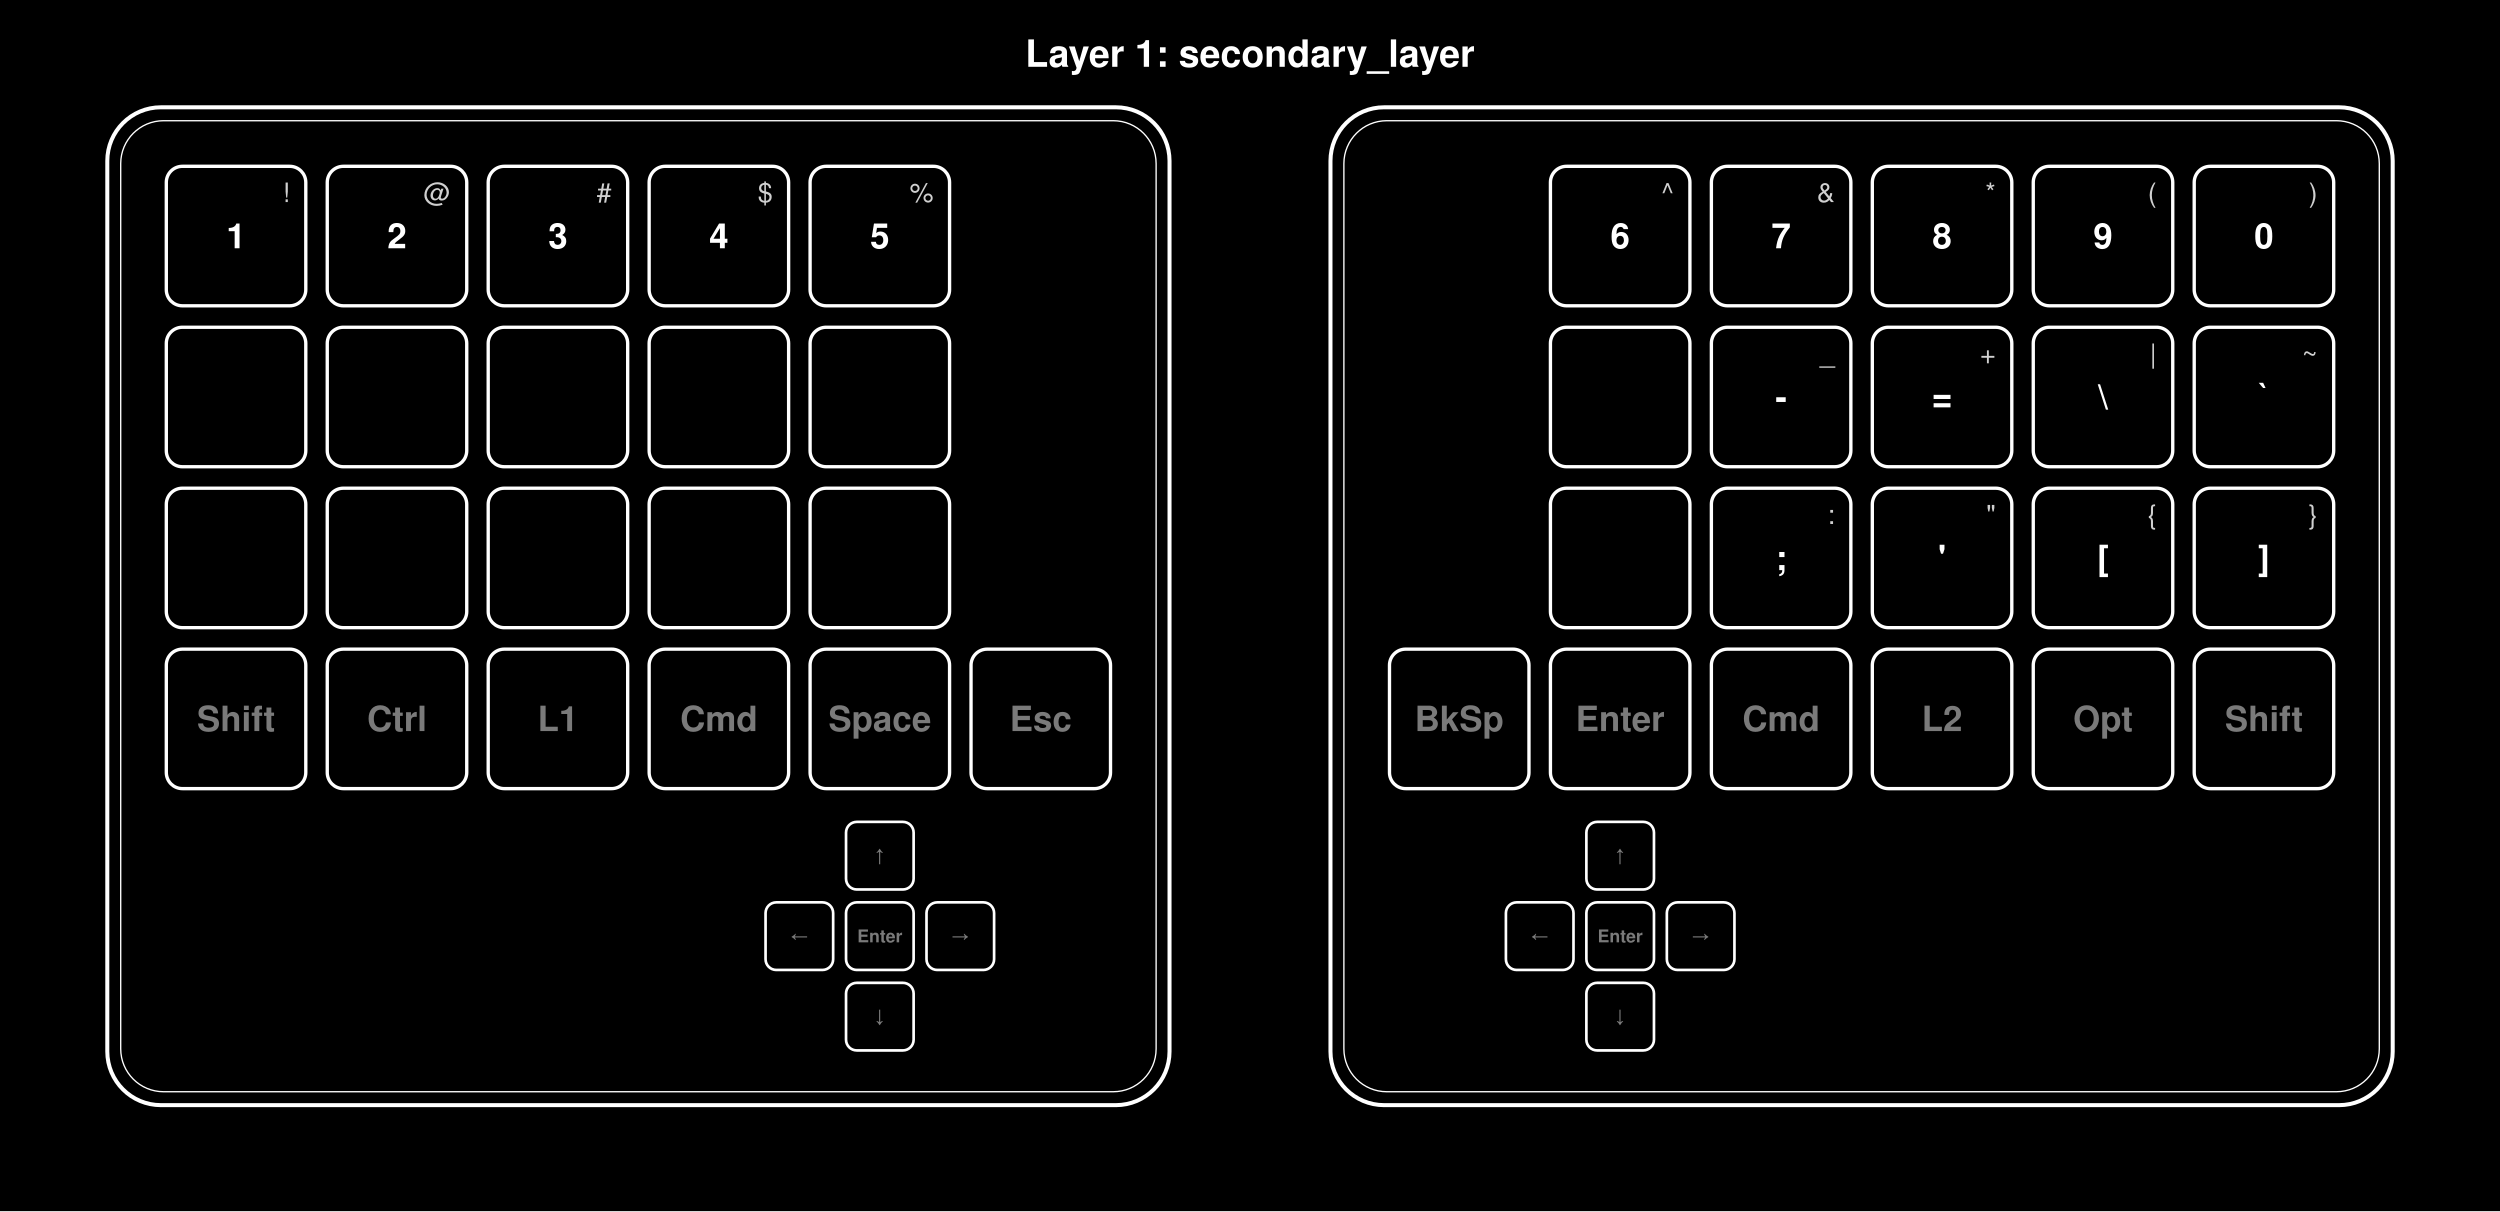
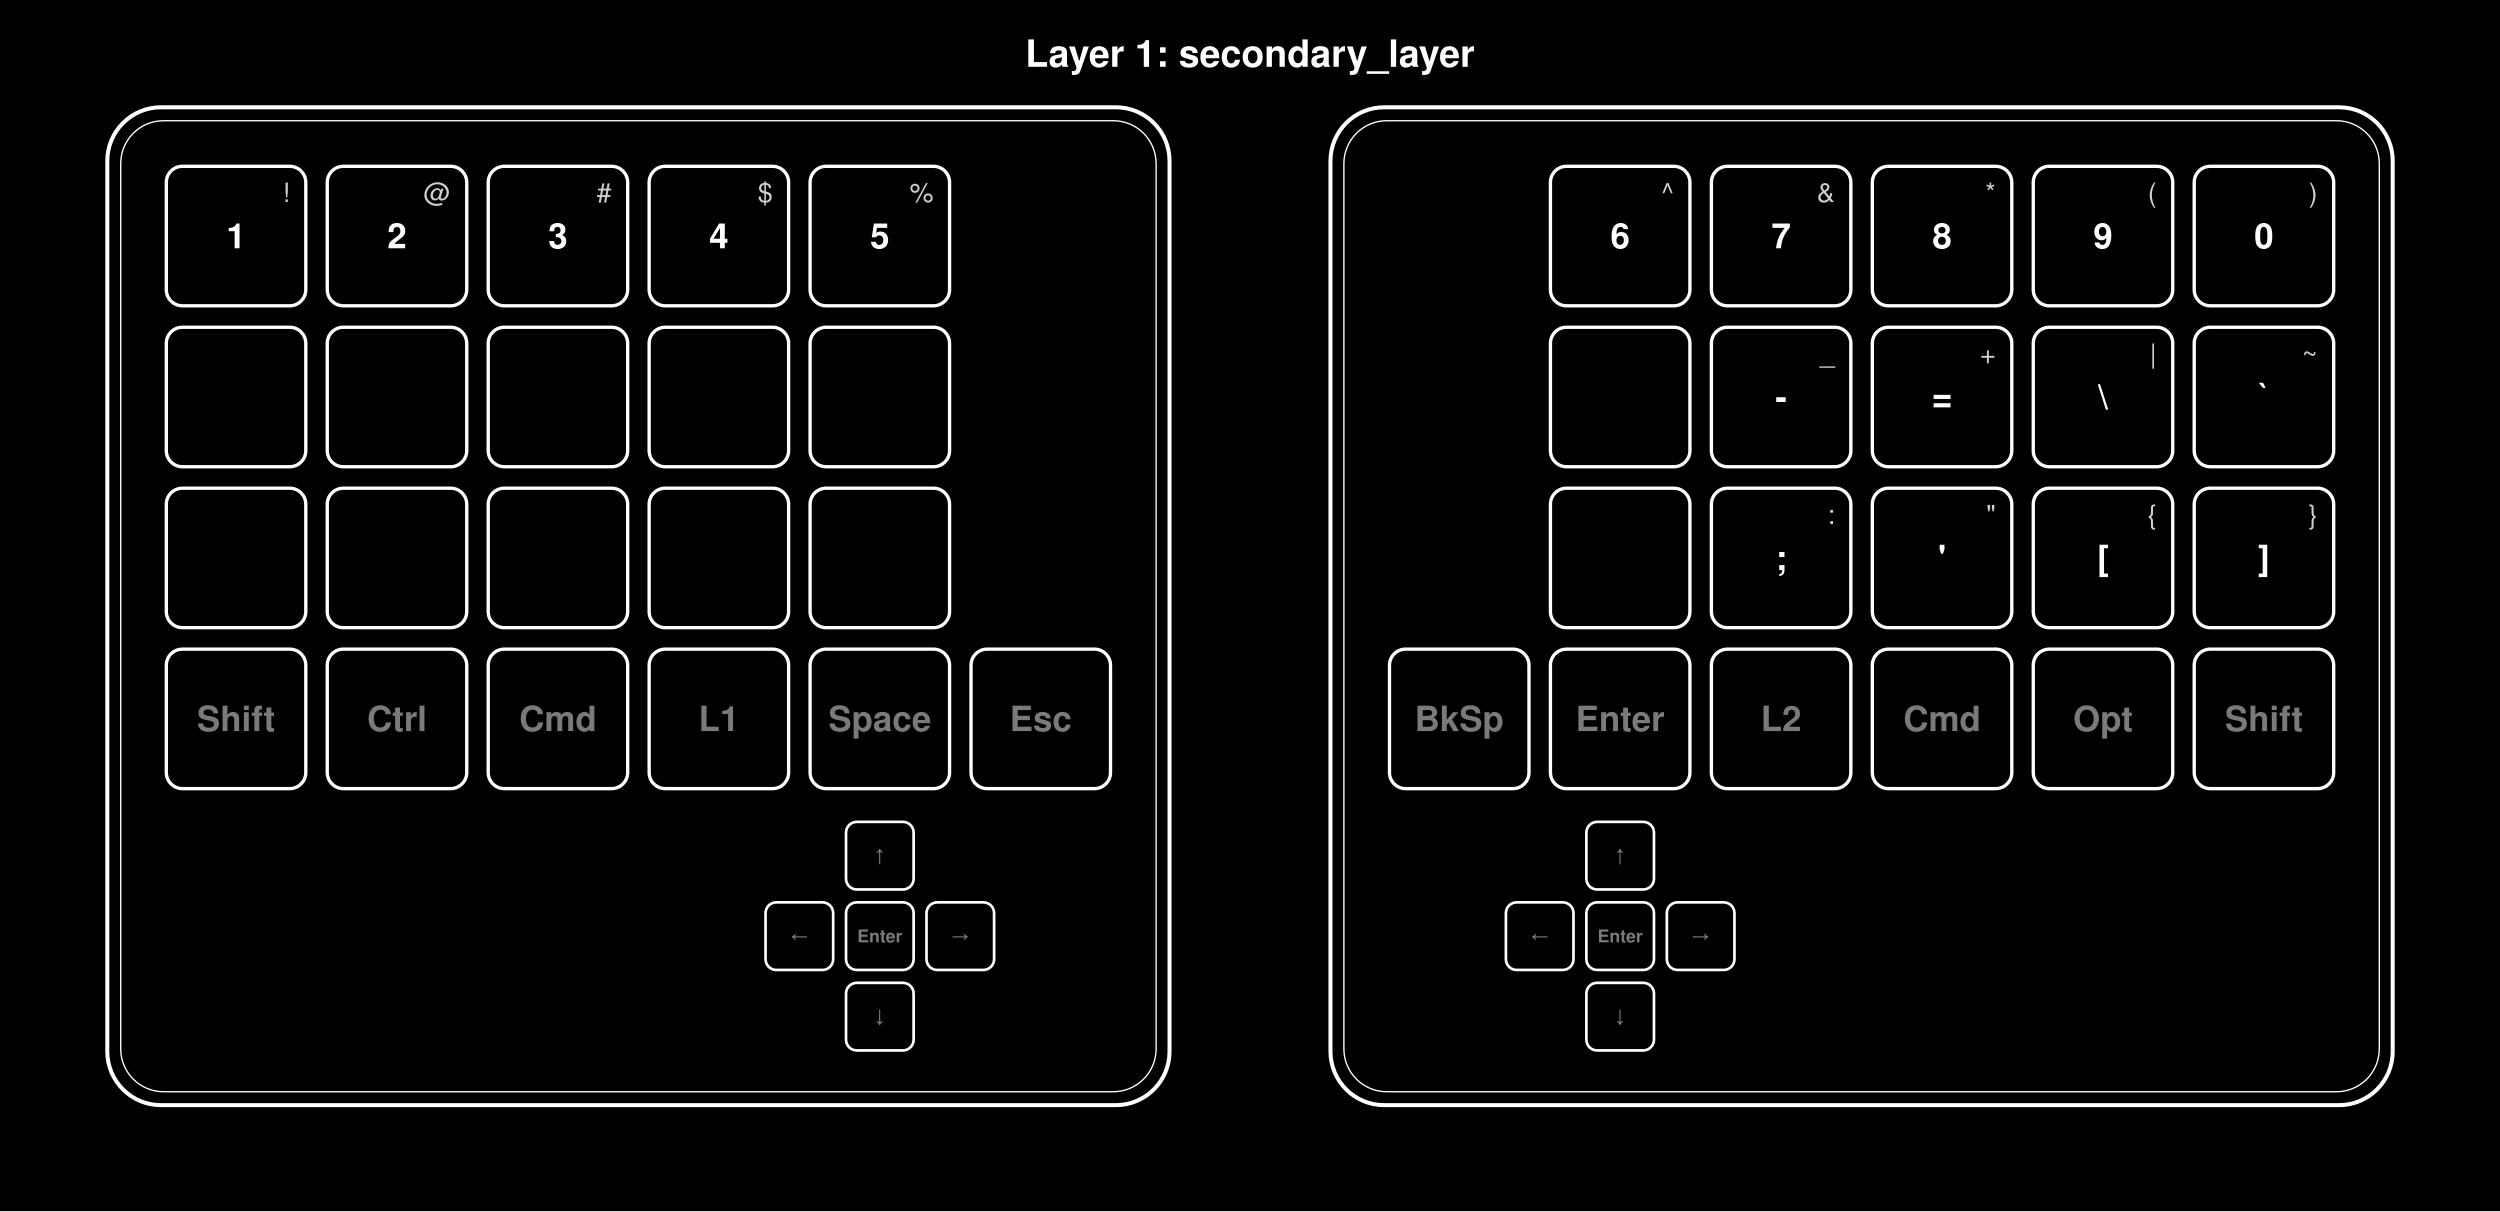
<svg xmlns="http://www.w3.org/2000/svg" width="1864" height="903" viewBox="0 0 1864 903">
  <rect width="1864" height="903" fill="#000000" />
  <g id="body">
    <rect x="80.0" y="80.0" width="792.0" height="744.0" rx="40" fill="none" stroke="#ffffff" stroke-width="3" />
    <rect x="90.0" y="90.0" width="772.0" height="724.0" rx="32" fill="none" stroke="#ffffff" stroke-width="1" />
    <rect x="992.0" y="80.0" width="792.0" height="744.0" rx="40" fill="none" stroke="#ffffff" stroke-width="3" />
    <rect x="1002.0" y="90.0" width="772.0" height="724.0" rx="32" fill="none" stroke="#ffffff" stroke-width="1" />
  </g>
  <g id="keys">
    <rect x="124.0" y="124.0" width="104.0" height="104.0" rx="12" fill="none" stroke="#ffffff" stroke-width="2.5" id="key-0" />
    <rect x="244.0" y="124.0" width="104.0" height="104.0" rx="12" fill="none" stroke="#ffffff" stroke-width="2.5" id="key-1" />
    <rect x="364.0" y="124.0" width="104.0" height="104.0" rx="12" fill="none" stroke="#ffffff" stroke-width="2.5" id="key-2" />
    <rect x="484.0" y="124.0" width="104.0" height="104.0" rx="12" fill="none" stroke="#ffffff" stroke-width="2.5" id="key-3" />
    <rect x="604.0" y="124.0" width="104.0" height="104.0" rx="12" fill="none" stroke="#ffffff" stroke-width="2.5" id="key-4" />
    <rect x="1156.0" y="124.0" width="104.0" height="104.0" rx="12" fill="none" stroke="#ffffff" stroke-width="2.5" id="key-5" />
    <rect x="1276.0" y="124.0" width="104.0" height="104.0" rx="12" fill="none" stroke="#ffffff" stroke-width="2.5" id="key-6" />
    <rect x="1396.0" y="124.0" width="104.0" height="104.0" rx="12" fill="none" stroke="#ffffff" stroke-width="2.5" id="key-7" />
    <rect x="1516.0" y="124.0" width="104.0" height="104.0" rx="12" fill="none" stroke="#ffffff" stroke-width="2.5" id="key-8" />
    <rect x="1636.0" y="124.0" width="104.0" height="104.0" rx="12" fill="none" stroke="#ffffff" stroke-width="2.5" id="key-9" />
    <rect x="124.0" y="244.0" width="104.0" height="104.0" rx="12" fill="none" stroke="#ffffff" stroke-width="2.5" id="key-10" />
    <rect x="244.0" y="244.0" width="104.0" height="104.0" rx="12" fill="none" stroke="#ffffff" stroke-width="2.5" id="key-11" />
    <rect x="364.0" y="244.0" width="104.0" height="104.0" rx="12" fill="none" stroke="#ffffff" stroke-width="2.5" id="key-12" />
    <rect x="484.0" y="244.0" width="104.0" height="104.0" rx="12" fill="none" stroke="#ffffff" stroke-width="2.5" id="key-13" />
    <rect x="604.0" y="244.0" width="104.0" height="104.0" rx="12" fill="none" stroke="#ffffff" stroke-width="2.5" id="key-14" />
    <rect x="1156.0" y="244.0" width="104.0" height="104.0" rx="12" fill="none" stroke="#ffffff" stroke-width="2.5" id="key-15" />
    <rect x="1276.0" y="244.0" width="104.0" height="104.0" rx="12" fill="none" stroke="#ffffff" stroke-width="2.5" id="key-16" />
    <rect x="1396.0" y="244.0" width="104.0" height="104.0" rx="12" fill="none" stroke="#ffffff" stroke-width="2.5" id="key-17" />
    <rect x="1516.0" y="244.0" width="104.0" height="104.0" rx="12" fill="none" stroke="#ffffff" stroke-width="2.5" id="key-18" />
    <rect x="1636.0" y="244.0" width="104.0" height="104.0" rx="12" fill="none" stroke="#ffffff" stroke-width="2.5" id="key-19" />
    <rect x="124.0" y="364.0" width="104.0" height="104.0" rx="12" fill="none" stroke="#ffffff" stroke-width="2.5" id="key-20" />
    <rect x="244.0" y="364.0" width="104.0" height="104.0" rx="12" fill="none" stroke="#ffffff" stroke-width="2.5" id="key-21" />
    <rect x="364.0" y="364.0" width="104.0" height="104.0" rx="12" fill="none" stroke="#ffffff" stroke-width="2.5" id="key-22" />
    <rect x="484.0" y="364.0" width="104.0" height="104.0" rx="12" fill="none" stroke="#ffffff" stroke-width="2.5" id="key-23" />
    <rect x="604.0" y="364.0" width="104.0" height="104.0" rx="12" fill="none" stroke="#ffffff" stroke-width="2.5" id="key-24" />
    <rect x="1156.0" y="364.0" width="104.0" height="104.0" rx="12" fill="none" stroke="#ffffff" stroke-width="2.5" id="key-25" />
    <rect x="1276.0" y="364.0" width="104.0" height="104.0" rx="12" fill="none" stroke="#ffffff" stroke-width="2.5" id="key-26" />
    <rect x="1396.0" y="364.0" width="104.0" height="104.0" rx="12" fill="none" stroke="#ffffff" stroke-width="2.5" id="key-27" />
    <rect x="1516.0" y="364.0" width="104.0" height="104.0" rx="12" fill="none" stroke="#ffffff" stroke-width="2.5" id="key-28" />
    <rect x="1636.0" y="364.0" width="104.0" height="104.0" rx="12" fill="none" stroke="#ffffff" stroke-width="2.5" id="key-29" />
    <rect x="124.0" y="484.0" width="104.0" height="104.0" rx="12" fill="none" stroke="#ffffff" stroke-width="2.5" id="key-30" />
    <rect x="244.0" y="484.0" width="104.0" height="104.0" rx="12" fill="none" stroke="#ffffff" stroke-width="2.5" id="key-31" />
    <rect x="364.0" y="484.0" width="104.0" height="104.0" rx="12" fill="none" stroke="#ffffff" stroke-width="2.5" id="key-32" />
    <rect x="484.0" y="484.0" width="104.0" height="104.0" rx="12" fill="none" stroke="#ffffff" stroke-width="2.5" id="key-33" />
    <rect x="604.0" y="484.0" width="104.0" height="104.0" rx="12" fill="none" stroke="#ffffff" stroke-width="2.5" id="key-34" />
    <rect x="724.0" y="484.0" width="104.0" height="104.0" rx="12" fill="none" stroke="#ffffff" stroke-width="2.5" id="key-35" />
    <rect x="1036.0" y="484.0" width="104.0" height="104.0" rx="12" fill="none" stroke="#ffffff" stroke-width="2.5" id="key-36" />
    <rect x="1156.0" y="484.0" width="104.0" height="104.0" rx="12" fill="none" stroke="#ffffff" stroke-width="2.5" id="key-37" />
    <rect x="1276.0" y="484.0" width="104.0" height="104.0" rx="12" fill="none" stroke="#ffffff" stroke-width="2.5" id="key-38" />
    <rect x="1396.0" y="484.0" width="104.0" height="104.0" rx="12" fill="none" stroke="#ffffff" stroke-width="2.5" id="key-39" />
    <rect x="1516.0" y="484.0" width="104.0" height="104.0" rx="12" fill="none" stroke="#ffffff" stroke-width="2.5" id="key-40" />
    <rect x="1636.0" y="484.0" width="104.0" height="104.0" rx="12" fill="none" stroke="#ffffff" stroke-width="2.5" id="key-41" />
    <rect x="630.8" y="672.8" width="50.4" height="50.4" rx="8" fill="none" stroke="#ffffff" stroke-width="2" id="key-42" />
    <rect x="690.8" y="672.8" width="50.4" height="50.4" rx="8" fill="none" stroke="#ffffff" stroke-width="2" id="key-43" />
    <rect x="630.8" y="732.8" width="50.4" height="50.4" rx="8" fill="none" stroke="#ffffff" stroke-width="2" id="key-44" />
    <rect x="570.8" y="672.8" width="50.4" height="50.4" rx="8" fill="none" stroke="#ffffff" stroke-width="2" id="key-45" />
    <rect x="630.8" y="612.8" width="50.4" height="50.4" rx="8" fill="none" stroke="#ffffff" stroke-width="2" id="key-46" />
    <rect x="1182.8" y="612.8" width="50.4" height="50.4" rx="8" fill="none" stroke="#ffffff" stroke-width="2" id="key-47" />
    <rect x="1122.8" y="672.8" width="50.4" height="50.4" rx="8" fill="none" stroke="#ffffff" stroke-width="2" id="key-48" />
    <rect x="1182.8" y="732.8" width="50.4" height="50.4" rx="8" fill="none" stroke="#ffffff" stroke-width="2" id="key-49" />
    <rect x="1242.8" y="672.8" width="50.4" height="50.4" rx="8" fill="none" stroke="#ffffff" stroke-width="2" id="key-50" />
    <rect x="1182.8" y="672.8" width="50.4" height="50.4" rx="8" fill="none" stroke="#ffffff" stroke-width="2" id="key-51" />
  </g>
  <g id="labels" font-family="Helvetica Neue, Helvetica, Arial, sans-serif">
    <text x="932.0" y="40.0" font-size="28.0" fill="#ffffff" font-weight="bold" text-anchor="middle" dominant-baseline="middle">Layer 1: secondary_layer</text>
    <text x="176.0" y="176.0" font-size="26.0" fill="#ffffff" font-weight="bold" text-anchor="middle" dominant-baseline="middle">1</text>
    <text x="216.0" y="144.0" font-size="20.0" fill="#d0d0d0" font-weight="normal" text-anchor="end" dominant-baseline="middle">!</text>
    <text x="296.0" y="176.0" font-size="26.0" fill="#ffffff" font-weight="bold" text-anchor="middle" dominant-baseline="middle">2</text>
    <text x="336.0" y="144.0" font-size="20.0" fill="#d0d0d0" font-weight="normal" text-anchor="end" dominant-baseline="middle">@</text>
    <text x="416.0" y="176.0" font-size="26.0" fill="#ffffff" font-weight="bold" text-anchor="middle" dominant-baseline="middle">3</text>
    <text x="456.0" y="144.0" font-size="20.0" fill="#d0d0d0" font-weight="normal" text-anchor="end" dominant-baseline="middle">#</text>
    <text x="536.0" y="176.0" font-size="26.0" fill="#ffffff" font-weight="bold" text-anchor="middle" dominant-baseline="middle">4</text>
    <text x="576.0" y="144.0" font-size="20.0" fill="#d0d0d0" font-weight="normal" text-anchor="end" dominant-baseline="middle">$</text>
    <text x="656.0" y="176.0" font-size="26.0" fill="#ffffff" font-weight="bold" text-anchor="middle" dominant-baseline="middle">5</text>
    <text x="696.0" y="144.0" font-size="20.0" fill="#d0d0d0" font-weight="normal" text-anchor="end" dominant-baseline="middle">%</text>
    <text x="1208.0" y="176.0" font-size="26.0" fill="#ffffff" font-weight="bold" text-anchor="middle" dominant-baseline="middle">6</text>
    <text x="1248.0" y="144.0" font-size="20.0" fill="#d0d0d0" font-weight="normal" text-anchor="end" dominant-baseline="middle">^</text>
    <text x="1328.0" y="176.0" font-size="26.0" fill="#ffffff" font-weight="bold" text-anchor="middle" dominant-baseline="middle">7</text>
    <text x="1368.0" y="144.0" font-size="20.0" fill="#d0d0d0" font-weight="normal" text-anchor="end" dominant-baseline="middle">&amp;</text>
    <text x="1448.0" y="176.0" font-size="26.0" fill="#ffffff" font-weight="bold" text-anchor="middle" dominant-baseline="middle">8</text>
    <text x="1488.0" y="144.0" font-size="20.0" fill="#d0d0d0" font-weight="normal" text-anchor="end" dominant-baseline="middle">*</text>
    <text x="1568.0" y="176.0" font-size="26.0" fill="#ffffff" font-weight="bold" text-anchor="middle" dominant-baseline="middle">9</text>
    <text x="1608.0" y="144.0" font-size="20.0" fill="#d0d0d0" font-weight="normal" text-anchor="end" dominant-baseline="middle">(</text>
    <text x="1688.0" y="176.0" font-size="26.0" fill="#ffffff" font-weight="bold" text-anchor="middle" dominant-baseline="middle">0</text>
    <text x="1728.0" y="144.0" font-size="20.0" fill="#d0d0d0" font-weight="normal" text-anchor="end" dominant-baseline="middle">)</text>
    <text x="1328.0" y="296.0" font-size="26.0" fill="#ffffff" font-weight="bold" text-anchor="middle" dominant-baseline="middle">-</text>
    <text x="1368.0" y="264.0" font-size="20.0" fill="#d0d0d0" font-weight="normal" text-anchor="end" dominant-baseline="middle">_</text>
    <text x="1448.0" y="296.0" font-size="26.0" fill="#ffffff" font-weight="bold" text-anchor="middle" dominant-baseline="middle">=</text>
    <text x="1488.0" y="264.0" font-size="20.0" fill="#d0d0d0" font-weight="normal" text-anchor="end" dominant-baseline="middle">+</text>
    <text x="1568.0" y="296.0" font-size="26.0" fill="#ffffff" font-weight="bold" text-anchor="middle" dominant-baseline="middle">\</text>
    <text x="1608.0" y="264.0" font-size="20.0" fill="#d0d0d0" font-weight="normal" text-anchor="end" dominant-baseline="middle">|</text>
    <text x="1688.0" y="296.0" font-size="26.0" fill="#ffffff" font-weight="bold" text-anchor="middle" dominant-baseline="middle">`</text>
    <text x="1728.0" y="264.0" font-size="20.0" fill="#d0d0d0" font-weight="normal" text-anchor="end" dominant-baseline="middle">~</text>
    <text x="1328.0" y="416.0" font-size="26.0" fill="#ffffff" font-weight="bold" text-anchor="middle" dominant-baseline="middle">;</text>
    <text x="1368.0" y="384.0" font-size="20.0" fill="#d0d0d0" font-weight="normal" text-anchor="end" dominant-baseline="middle">:</text>
    <text x="1448.0" y="416.0" font-size="26.0" fill="#ffffff" font-weight="bold" text-anchor="middle" dominant-baseline="middle">'</text>
    <text x="1488.0" y="384.0" font-size="20.0" fill="#d0d0d0" font-weight="normal" text-anchor="end" dominant-baseline="middle">"</text>
    <text x="1568.0" y="416.0" font-size="26.0" fill="#ffffff" font-weight="bold" text-anchor="middle" dominant-baseline="middle">[</text>
    <text x="1608.0" y="384.0" font-size="20.0" fill="#d0d0d0" font-weight="normal" text-anchor="end" dominant-baseline="middle">{</text>
    <text x="1688.0" y="416.0" font-size="26.0" fill="#ffffff" font-weight="bold" text-anchor="middle" dominant-baseline="middle">]</text>
    <text x="1728.0" y="384.0" font-size="20.0" fill="#d0d0d0" font-weight="normal" text-anchor="end" dominant-baseline="middle">}</text>
    <text x="176.0" y="536.0" font-size="26.0" fill="#7a7a7a" font-weight="bold" text-anchor="middle" dominant-baseline="middle">Shift</text>
    <text x="296.0" y="536.0" font-size="26.0" fill="#7a7a7a" font-weight="bold" text-anchor="middle" dominant-baseline="middle">Ctrl</text>
-     <text x="416.0" y="536.0" font-size="26.0" fill="#7a7a7a" font-weight="bold" text-anchor="middle" dominant-baseline="middle">L1</text>
-     <text x="536.0" y="536.0" font-size="26.0" fill="#7a7a7a" font-weight="bold" text-anchor="middle" dominant-baseline="middle">Cmd</text>
+     <text x="416.0" y="536.0" font-size="26.0" fill="#7a7a7a" font-weight="bold" text-anchor="middle" dominant-baseline="middle">Cmd</text>
+     <text x="536.0" y="536.0" font-size="26.0" fill="#7a7a7a" font-weight="bold" text-anchor="middle" dominant-baseline="middle">L1</text>
    <text x="656.0" y="536.0" font-size="26.0" fill="#7a7a7a" font-weight="bold" text-anchor="middle" dominant-baseline="middle">Space</text>
    <text x="776.0" y="536.0" font-size="26.0" fill="#7a7a7a" font-weight="bold" text-anchor="middle" dominant-baseline="middle">Esc</text>
    <text x="1088.0" y="536.0" font-size="26.0" fill="#7a7a7a" font-weight="bold" text-anchor="middle" dominant-baseline="middle">BkSp</text>
    <text x="1208.0" y="536.0" font-size="26.0" fill="#7a7a7a" font-weight="bold" text-anchor="middle" dominant-baseline="middle">Enter</text>
-     <text x="1328.0" y="536.0" font-size="26.0" fill="#7a7a7a" font-weight="bold" text-anchor="middle" dominant-baseline="middle">Cmd</text>
-     <text x="1448.0" y="536.0" font-size="26.0" fill="#7a7a7a" font-weight="bold" text-anchor="middle" dominant-baseline="middle">L2</text>
+     <text x="1328.0" y="536.0" font-size="26.0" fill="#7a7a7a" font-weight="bold" text-anchor="middle" dominant-baseline="middle">L2</text>
+     <text x="1448.0" y="536.0" font-size="26.0" fill="#7a7a7a" font-weight="bold" text-anchor="middle" dominant-baseline="middle">Cmd</text>
    <text x="1568.0" y="536.0" font-size="26.0" fill="#7a7a7a" font-weight="bold" text-anchor="middle" dominant-baseline="middle">Opt</text>
    <text x="1688.0" y="536.0" font-size="26.0" fill="#7a7a7a" font-weight="bold" text-anchor="middle" dominant-baseline="middle">Shift</text>
    <text x="656.0" y="698.0" font-size="13.2" fill="#7a7a7a" font-weight="bold" text-anchor="middle" dominant-baseline="middle">Enter</text>
    <text x="716.0" y="698.0" font-size="14.0" fill="#7a7a7a" font-weight="bold" text-anchor="middle" dominant-baseline="middle">→</text>
    <text x="656.0" y="758.0" font-size="14.0" fill="#7a7a7a" font-weight="bold" text-anchor="middle" dominant-baseline="middle">↓</text>
    <text x="596.0" y="698.0" font-size="14.0" fill="#7a7a7a" font-weight="bold" text-anchor="middle" dominant-baseline="middle">←</text>
    <text x="656.0" y="638.0" font-size="14.0" fill="#7a7a7a" font-weight="bold" text-anchor="middle" dominant-baseline="middle">↑</text>
    <text x="1208.0" y="638.0" font-size="14.0" fill="#7a7a7a" font-weight="bold" text-anchor="middle" dominant-baseline="middle">↑</text>
    <text x="1148.0" y="698.0" font-size="14.0" fill="#7a7a7a" font-weight="bold" text-anchor="middle" dominant-baseline="middle">←</text>
    <text x="1208.0" y="758.0" font-size="14.0" fill="#7a7a7a" font-weight="bold" text-anchor="middle" dominant-baseline="middle">↓</text>
    <text x="1268.0" y="698.0" font-size="14.0" fill="#7a7a7a" font-weight="bold" text-anchor="middle" dominant-baseline="middle">→</text>
    <text x="1208.0" y="698.0" font-size="13.2" fill="#7a7a7a" font-weight="bold" text-anchor="middle" dominant-baseline="middle">Enter</text>
  </g>
</svg>
